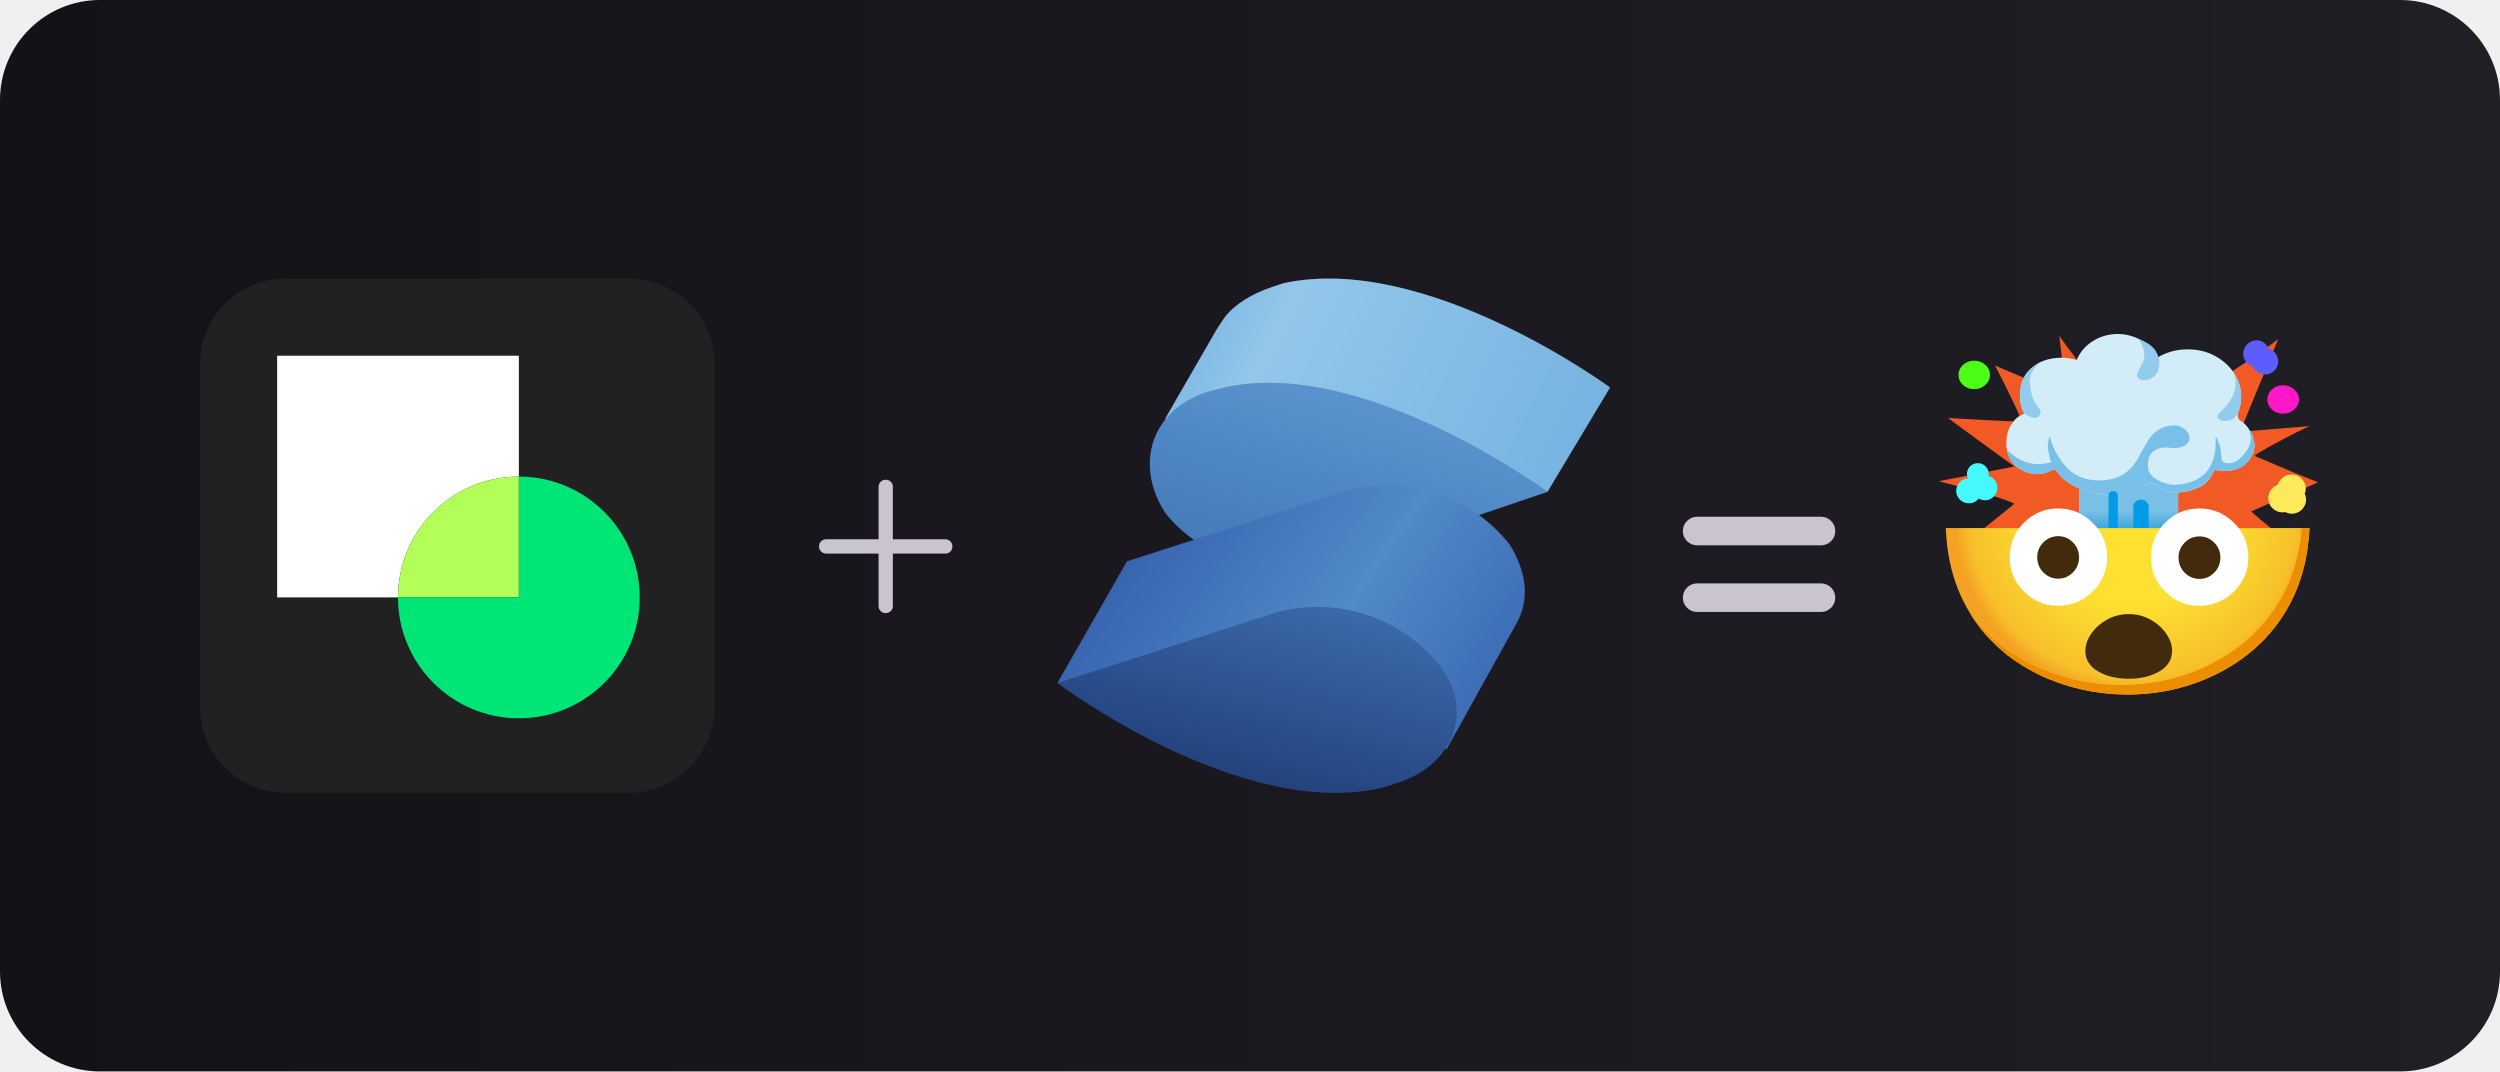
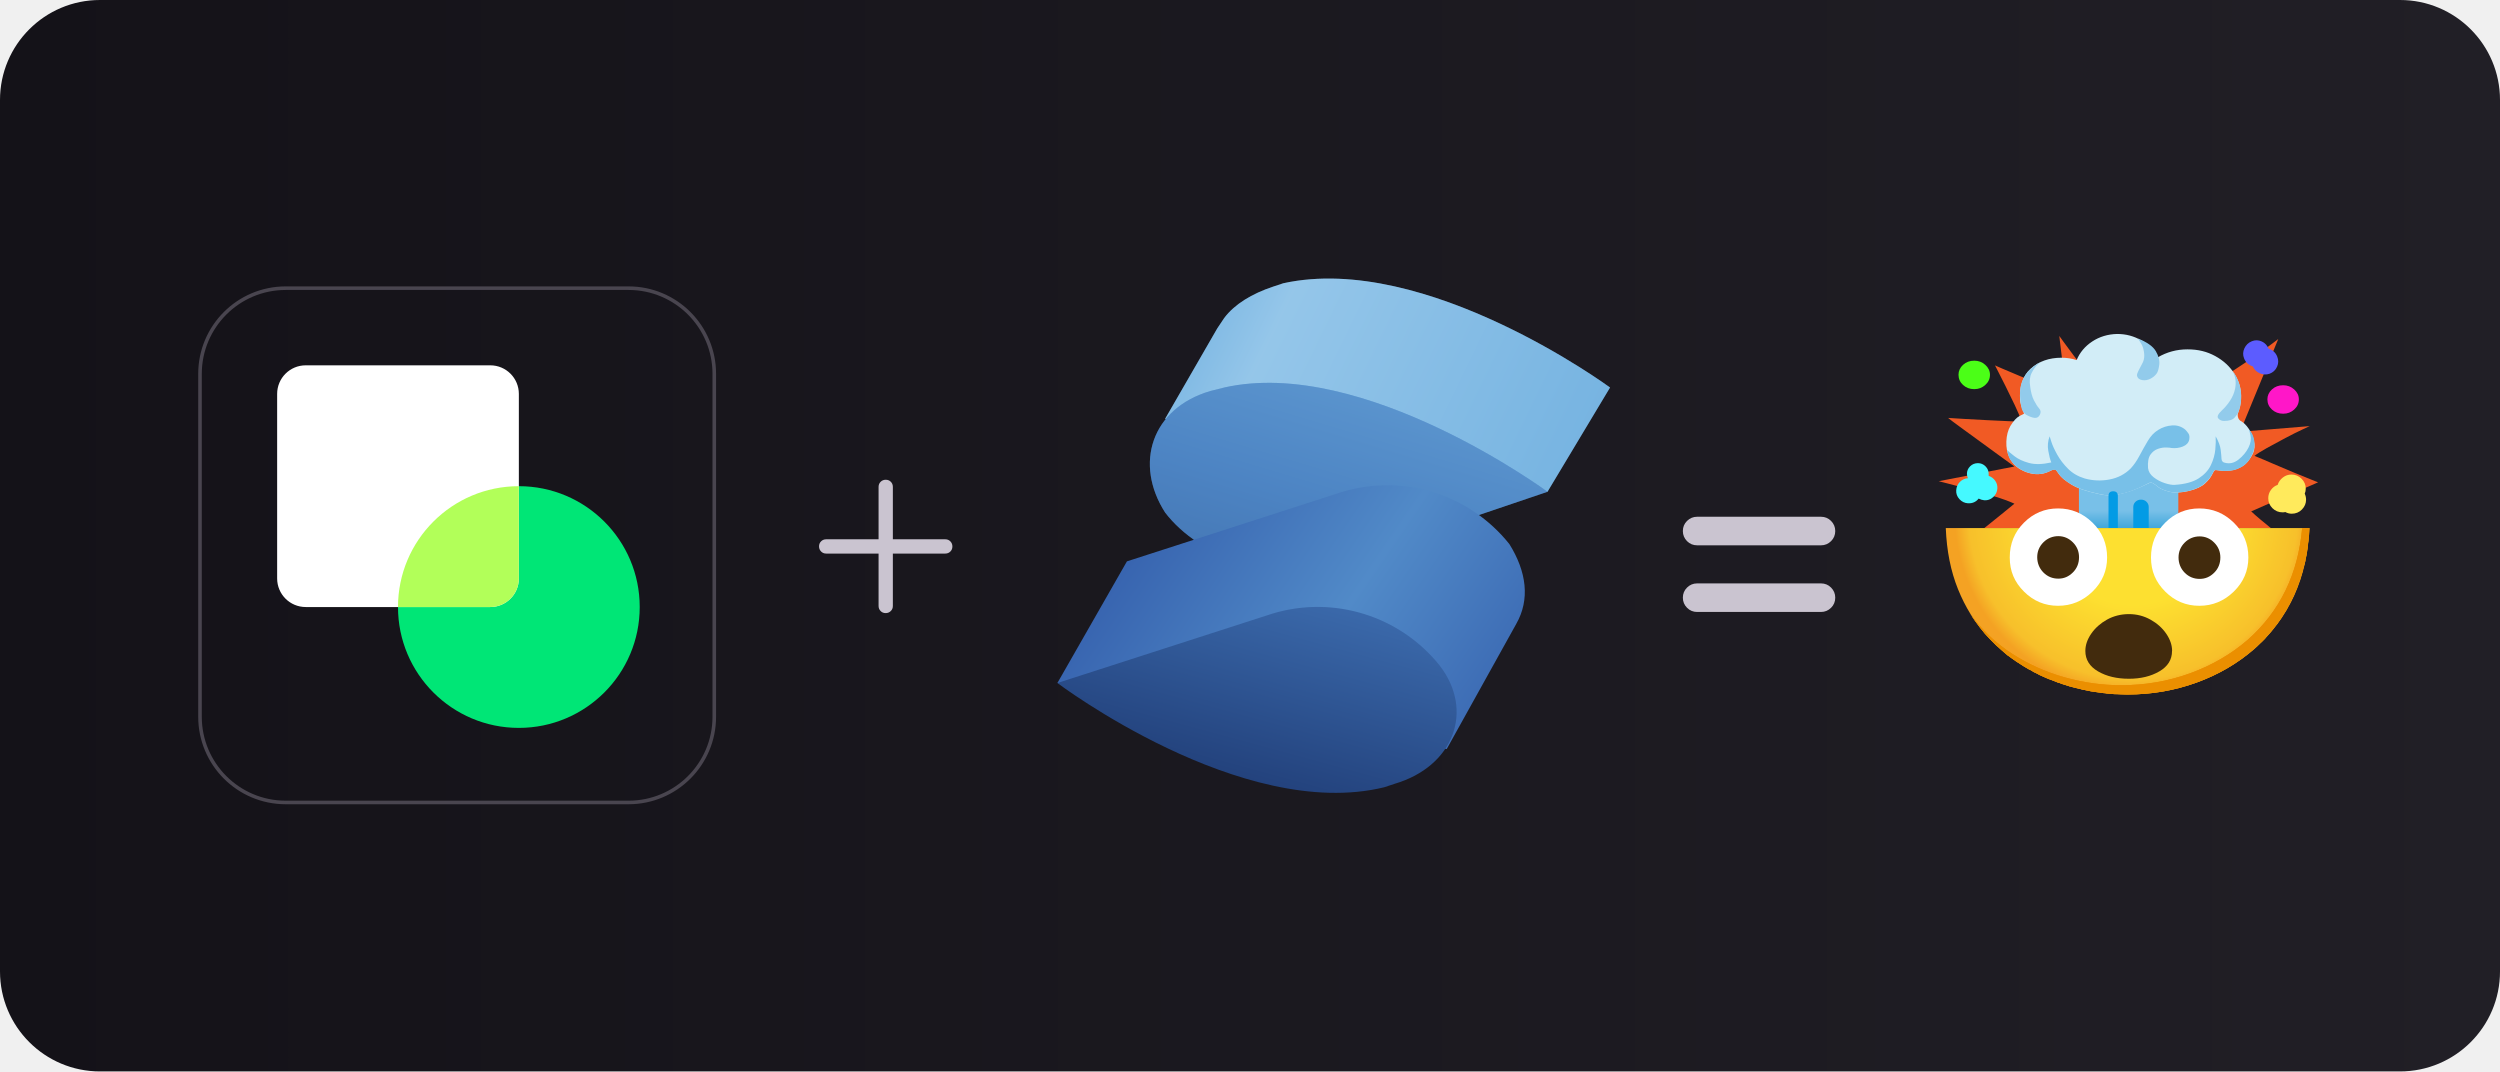
<svg xmlns="http://www.w3.org/2000/svg" viewBox="0 0 700 300">
  <defs>
    <linearGradient id="b" x1="0" y1="150" x2="700" y2="150" gradientUnits="userSpaceOnUse">
      <stop offset="0" stop-color="#141218" />
      <stop offset="1" stop-color="#211f26" />
    </linearGradient>
    <linearGradient id="d" x1="318.85" y1="224.44" x2="440.02" y2="165.56" gradientTransform="translate(0 302) scale(1 -1)" gradientUnits="userSpaceOnUse">
      <stop offset=".1" stop-color="#76b3e1" />
      <stop offset=".3" stop-color="#dcf2fd" />
      <stop offset="1" stop-color="#76b3e1" />
    </linearGradient>
    <linearGradient id="e" x1="385.47" y1="195.81" x2="364.25" y2="125.15" gradientTransform="translate(0 302) scale(1 -1)" gradientUnits="userSpaceOnUse">
      <stop offset="0" stop-color="#76b3e1" />
      <stop offset=".5" stop-color="#4377bb" />
      <stop offset="1" stop-color="#1f3b77" />
    </linearGradient>
    <linearGradient id="f" x1="310" y1="164.94" x2="432.54" y2="81.63" gradientTransform="translate(0 302) scale(1 -1)" gradientUnits="userSpaceOnUse">
      <stop offset="0" stop-color="#315aa9" />
      <stop offset=".5" stop-color="#518ac8" />
      <stop offset="1" stop-color="#315aa9" />
    </linearGradient>
    <linearGradient id="g" x1="365.47" y1="155.02" x2="316.03" y2="-26.3" gradientTransform="translate(0 302) scale(1 -1)" gradientUnits="userSpaceOnUse">
      <stop offset="0" stop-color="#4377bb" />
      <stop offset=".5" stop-color="#1a336b" />
      <stop offset="1" stop-color="#1a336b" />
    </linearGradient>
    <linearGradient id="h" x1="-560" y1="-390" x2="-559" y2="-390" gradientTransform="translate(3037.32 3648.65) rotate(90) scale(6.26 -6.26)" gradientUnits="userSpaceOnUse">
      <stop offset="0" stop-color="#78c0e8" />
      <stop offset="1" stop-color="#31a0d6" />
    </linearGradient>
    <radialGradient id="i" cx="-560" cy="-390" fx="-560" fy="-390" r="1" gradientTransform="translate(28630.72 -19379.04) scale(50.06 -50.06)" gradientUnits="userSpaceOnUse">
      <stop offset="0" stop-color="#fde030" />
      <stop offset=".5" stop-color="#fde030" />
      <stop offset=".92" stop-color="#f7c02b" />
      <stop offset="1" stop-color="#f4a223" />
    </radialGradient>
    <radialGradient id="j" cx="-560" cy="-390" fx="-560" fy="-390" r="1" gradientTransform="translate(28630.72 -19379.04) scale(50.06 -50.06)" gradientUnits="userSpaceOnUse">
      <stop offset="0" stop-color="#fde030" />
      <stop offset=".5" stop-color="#fde030" />
      <stop offset=".92" stop-color="#f7c02b" />
      <stop offset="1" stop-color="#f4a223" />
    </radialGradient>
  </defs>
  <g id="a">
    <rect width="700" height="300" rx="28" ry="28" fill="url(#b)" stroke-width="0" />
  </g>
  <g id="c">
-     <rect x="56" y="78" width="144" height="144" rx="24" ry="24" fill="#212121" stroke-width="0" />
-     <path d="M145.28,133.44v-33.84h-67.68v67.68h33.84c0-18.69,15.15-33.84,33.84-33.84Z" fill="#fff" stroke-width="0" />
-     <path d="M145.28,133.44c-18.69,0-33.84,15.15-33.84,33.84h33.84v-33.84Z" fill="#b2ff59" stroke-width="0" />
-     <path d="M145.28,133.44v33.84h-33.84c0,18.69,15.15,33.84,33.84,33.84s33.84-15.15,33.84-33.84-15.15-33.84-33.84-33.84Z" fill="#00e676" stroke-width="0" />
+     <circle cx="145.28" cy="169.97" r="33.84" fill="#00e676" stroke-width="0" />
+     <rect x="77.6" y="102.29" width="67.68" height="67.68" rx="8" ry="8" fill="#fff" stroke-width="0" />
+     <rect x="56" y="80.69" width="144" height="144" rx="24" ry="24" fill="none" stroke="#49454f" stroke-miterlimit="10" />
+     <path d="M145.28,136.13c-18.69,0-33.84,15.15-33.84,33.84h25.84c4.42,0,8-3.58,8-8v-25.84Z" fill="#b2ff59" stroke-width="0" />
    <path d="M450.82,108.51s-51.58-37.96-91.49-29.2l-2.92.97c-5.84,1.95-10.71,4.87-13.63,8.76l-1.95,2.92-14.6,25.31,25.31,4.87c10.71,6.81,24.33,9.73,36.98,6.81l44.77,8.76,17.52-29.2Z" fill="#76b3e1" stroke-width="0" />
    <path d="M450.82,108.51s-51.58-37.96-91.49-29.2l-2.92.97c-5.84,1.95-10.71,4.87-13.63,8.76l-1.95,2.92-14.6,25.31,25.31,4.87c10.71,6.81,24.33,9.73,36.98,6.81l44.77,8.76,17.52-29.2Z" fill="url(#d)" isolation="isolate" opacity=".3" stroke-width="0" />
    <path d="M342.79,108.51l-3.89.97c-16.55,4.87-21.41,20.44-12.65,34.06,9.73,12.65,30.17,19.47,46.72,14.6l60.34-20.44s-51.58-37.96-90.52-29.2Z" fill="#518ac8" stroke-width="0" />
    <path d="M342.79,108.51l-3.89.97c-16.55,4.87-21.41,20.44-12.65,34.06,9.73,12.65,30.17,19.47,46.72,14.6l60.34-20.44s-51.58-37.96-90.52-29.2Z" fill="url(#e)" isolation="isolate" opacity=".3" stroke-width="0" />
    <path d="M422.6,152.31c-11.15-13.93-29.62-19.7-46.72-14.6l-60.34,19.47-19.47,34.06,109.01,18.49,19.47-35.04c3.89-6.81,2.92-14.6-1.95-22.39Z" fill="url(#f)" stroke-width="0" />
    <path d="M403.13,186.37c-11.15-13.93-29.62-19.7-46.72-14.6l-60.34,19.47s51.58,38.93,91.49,29.2l2.92-.97c16.55-4.87,22.39-20.44,12.65-33.09Z" fill="url(#g)" stroke-width="0" />
    <path d="M246,155h-14.67c-.57,0-1.04-.19-1.42-.58-.38-.39-.58-.86-.58-1.43s.19-1.04.58-1.42c.38-.38.86-.57,1.42-.57h14.67v-14.67c0-.57.19-1.04.58-1.43.39-.38.86-.57,1.43-.57s1.04.19,1.42.57c.38.38.57.86.57,1.43v14.67h14.67c.57,0,1.04.19,1.43.58.38.39.57.86.57,1.43s-.19,1.04-.57,1.42c-.38.38-.86.57-1.43.57h-14.67v14.67c0,.57-.19,1.04-.58,1.42-.39.38-.86.58-1.43.58s-1.04-.19-1.42-.58c-.38-.38-.57-.86-.57-1.42v-14.67Z" fill="#cac4d0" stroke-width="0" />
    <rect x="216" y="121" width="64" height="64" fill="none" stroke-width="0" />
    <path d="M475.2,171.35c-1.11,0-2.06-.39-2.83-1.17s-1.17-1.72-1.17-2.83.39-2.06,1.17-2.83,1.72-1.17,2.83-1.17h34.67c1.11,0,2.06.39,2.83,1.17s1.17,1.72,1.17,2.83-.39,2.06-1.17,2.83-1.72,1.17-2.83,1.17h-34.67ZM475.2,152.69c-1.11,0-2.06-.39-2.83-1.17s-1.17-1.72-1.17-2.83.39-2.06,1.17-2.83,1.72-1.17,2.83-1.17h34.67c1.11,0,2.06.39,2.83,1.17s1.17,1.72,1.17,2.83-.39,2.06-1.17,2.83-1.72,1.17-2.83,1.17h-34.67Z" fill="#cac4d0" stroke-width="0" />
    <rect x="460.53" y="126.02" width="64" height="64" fill="none" stroke-width="0" />
    <path d="M630.32,143.18c.81.75,1.69,1.52,2.62,2.3s1.91,1.58,2.91,2.39h-80.25c1.56-1.25,3.17-2.55,4.83-3.89s2.86-2.33,3.61-2.95c-1.5-.69-3.44-1.39-5.81-2.11s-4.73-1.39-7.08-2.02-4.31-1.14-5.91-1.55l-2.39-.61,21.19-4.12-1.55-1.12c-1.03-.75-2.34-1.7-3.94-2.86s-3.27-2.38-5.02-3.66-3.36-2.45-4.83-3.52-2.55-1.88-3.23-2.44c1.12.06,2.64.16,4.55.28s3.92.23,6.05.33,4.09.19,5.91.28,3.19.14,4.12.14c-.5-1.38-1.17-2.95-2.02-4.73s-1.69-3.52-2.53-5.2-1.55-3.08-2.11-4.17l-.84-1.64,2.02.89c1.34.59,3.05,1.31,5.11,2.16s4.2,1.67,6.42,2.48,4.2,1.41,5.95,1.78c0-.81-.06-2.06-.19-3.75s-.3-3.44-.52-5.25-.41-3.36-.56-4.64l-.23-1.92,1.12,1.55c.75,1.03,1.67,2.28,2.77,3.75s2.19,2.88,3.28,4.22,1.98,2.27,2.67,2.77c.81-1.25,1.73-2.58,2.77-3.98s2.03-2.73,3-3.98,1.77-2.27,2.39-3.05l.94-1.17,1.08,1.31c.72.88,1.61,1.97,2.67,3.28s2.17,2.72,3.33,4.22,2.14,2.91,2.95,4.22c.75-.56,1.64-1.33,2.67-2.3s2.03-1.95,3-2.95,1.77-1.84,2.39-2.53l.94-1.03v1.27c0,.84-.02,1.88-.05,3.09s-.05,2.44-.05,3.66v2.95c1.31-.31,2.95-1,4.92-2.06s4.03-2.3,6.19-3.7,4.17-2.77,6.05-4.08,3.39-2.41,4.55-3.28l1.73-1.31-10.69,25.97,19.5-1.59-2.02.94c-1.34.62-2.94,1.42-4.78,2.39s-3.58,1.91-5.2,2.81-2.78,1.64-3.47,2.2c1.56.62,3.34,1.38,5.34,2.25s3.95,1.7,5.86,2.48,3.48,1.42,4.73,1.92l1.88.75-2.02.89c-1.34.59-3.02,1.31-5.02,2.16s-4.06,1.73-6.19,2.67-3.97,1.75-5.53,2.44Z" fill="#f15a24" stroke-width="0" />
    <rect x="582.1" y="129.88" width="27.83" height="17.97" fill="url(#h)" stroke-width="0" />
    <path d="M645.32,138.21c.25.56.38,1.12.38,1.69,0,1.06-.39,1.98-1.17,2.77s-1.73,1.17-2.86,1.17c-.62,0-1.22-.16-1.78-.47-.25.06-.5.09-.75.09-1.12,0-2.08-.39-2.86-1.17s-1.17-1.7-1.17-2.77c0-.88.25-1.66.75-2.34s1.12-1.16,1.88-1.41c.25-.81.73-1.5,1.45-2.06s1.52-.84,2.39-.84c1.12,0,2.08.39,2.86,1.17s1.17,1.7,1.17,2.77c0,.5-.09.97-.28,1.41Z" fill="#ffea5c" stroke-width="0" />
    <path d="M630.5,95.55c.94-.38,1.86-.36,2.77.05s1.55,1.08,1.92,2.02c1.19.38,2,1.12,2.44,2.25.38.94.36,1.88-.05,2.81s-1.11,1.59-2.11,1.97c-.94.31-1.86.27-2.77-.14s-1.55-1.05-1.92-1.92c-1.19-.38-2-1.12-2.44-2.25-.38-.94-.34-1.88.09-2.81s1.12-1.59,2.06-1.97Z" fill="#5c5cff" stroke-width="0" />
    <path d="M556.82,133.24c.75.25,1.36.7,1.83,1.36s.67,1.39.61,2.2c-.06.94-.45,1.73-1.17,2.39s-1.55.95-2.48.89c-.56-.06-1.09-.22-1.59-.47-.75.94-1.75,1.38-3,1.31-.94-.06-1.73-.45-2.39-1.17s-.95-1.55-.89-2.48.41-1.72,1.03-2.34,1.38-.97,2.25-1.03c-.19-.38-.28-.78-.28-1.22,0-.81.3-1.52.89-2.11s1.33-.89,2.2-.89c.81,0,1.52.3,2.11.89s.89,1.3.89,2.11v.56Z" fill="#45f9ff" stroke-width="0" />
    <path d="M557.19,104.93c0-1.06-.44-1.98-1.31-2.77s-1.91-1.17-3.09-1.17c-1.25,0-2.3.39-3.14,1.17s-1.27,1.7-1.27,2.77c0,1.12.42,2.08,1.27,2.86s1.89,1.17,3.14,1.17,2.22-.39,3.09-1.17,1.31-1.73,1.31-2.86Z" fill="#4bff17" stroke-width="0" />
    <path d="M643.68,111.81c0-1.06-.44-1.98-1.31-2.77s-1.91-1.17-3.09-1.17c-1.25,0-2.3.39-3.14,1.17s-1.27,1.7-1.27,2.77c0,1.12.42,2.08,1.27,2.86s1.89,1.17,3.14,1.17,2.22-.39,3.09-1.17,1.31-1.73,1.31-2.86Z" fill="#ff17c8" stroke-width="0" />
    <path d="M627.41,117.87c.81.44,1.56,1.17,2.25,2.2s1.17,2.16,1.45,3.38.2,2.36-.23,3.42c-.81,1.69-1.78,2.89-2.91,3.61s-2.27,1.14-3.42,1.27-2.16.12-3,0-1.3-.16-1.36-.09c-.19.06-.45.47-.8,1.22s-1,1.58-1.97,2.48-2.48,1.61-4.55,2.11c-2.19.5-3.98.58-5.39.23s-2.44-.77-3.09-1.27l-.98-.75c-.19-.12-.39-.25-.61-.38s-.45-.19-.7-.19c-.06,0-.53.22-1.41.66s-2,.92-3.38,1.45-2.88.95-4.5,1.27-3.22.28-4.78-.09c-3.62-.75-6.3-1.66-8.02-2.72s-2.86-2-3.42-2.81-.88-1.25-.94-1.31c-.31-.12-.62-.12-.94,0s-.59.25-.84.38c-2,1-4.14,1.09-6.42.28s-3.89-2.19-4.83-4.12c-.62-1.31-.91-2.81-.84-4.5s.44-3.12,1.12-4.31c.88-1.44,1.73-2.38,2.58-2.81l1.27-.66-.52-1.36c-.34-.91-.55-1.7-.61-2.39-.25-3.88.75-6.83,3-8.86s5.12-3.05,8.62-3.05c1.44,0,2.84.22,4.22.66.88-2.12,2.33-3.86,4.36-5.2s4.36-2.05,6.98-2.11c2.5,0,4.77.61,6.8,1.83s3.55,2.8,4.55,4.73c2.56-1.5,5.34-2.25,8.34-2.25s5.47.62,7.78,1.88,4.12,2.94,5.44,5.06,1.91,4.47,1.78,7.03c-.06,1.31-.34,2.59-.84,3.84-.12.38-.12.78,0,1.22s.38.78.75,1.03Z" fill="#d2edf7" stroke-width="0" />
    <path d="M565.63,111.21c-.12-1.81.09-3.36.66-4.64s1.25-2.3,2.06-3.05,1.52-1.3,2.11-1.64l.89-.52-.84.75c-.56.5-1.11,1.27-1.64,2.3s-.67,2.3-.42,3.8c.19,1.56.53,2.84,1.03,3.84s1,1.78,1.5,2.34c.44.5.5,1.08.19,1.73s-.81.95-1.5.89c-.81-.12-1.62-.44-2.44-.94-.69-.44-1.12-1.22-1.31-2.34s-.28-1.97-.28-2.53Z" fill="#92cbeb" stroke-width="0" />
    <path d="M630.79,126.87c-.75,1.75-1.7,2.98-2.86,3.7s-2.31,1.12-3.47,1.22-2.14.08-2.95-.05-1.28-.16-1.41-.09-.38.47-.75,1.22-1.05,1.58-2.02,2.48-2.45,1.61-4.45,2.11c-2.19.5-3.98.58-5.39.23s-2.44-.77-3.09-1.27l-.98-.75c-.19-.12-.39-.25-.61-.38s-.45-.19-.7-.19c-.12,0-.62.23-1.5.7s-2,.97-3.38,1.5-2.86.94-4.45,1.22-3.17.23-4.73-.14c-3.62-.75-6.31-1.66-8.06-2.72s-2.89-2-3.42-2.81-.86-1.22-.98-1.22c-.25-.12-.53-.14-.84-.05s-.62.23-.94.42c-2,.94-4.12,1-6.38.19s-3.88-2.19-4.88-4.12c-.25-.62-.44-1.31-.56-2.06.38.38,1.06.95,2.06,1.73s2.34,1.41,4.03,1.88,3.78.42,6.28-.14c-.31-.75-.59-1.83-.84-3.23s-.12-2.77.38-4.08l.47,1.5c.31,1,.86,2.2,1.64,3.61s1.8,2.73,3.05,3.98,2.81,2.16,4.69,2.72c2.25.62,4.55.72,6.89.28s4.33-1.47,5.95-3.09c.88-.94,1.69-2.11,2.44-3.52s1.53-2.8,2.34-4.17,1.78-2.41,2.91-3.09c1.19-.75,2.48-1.17,3.89-1.27s2.64.3,3.7,1.17c.31.31.61.67.89,1.08s.36.98.23,1.73c-.19.88-.78,1.52-1.78,1.92s-2.06.55-3.19.42c-.19-.06-.66-.11-1.41-.14s-1.55.09-2.39.38-1.55.83-2.11,1.64-.78,2.06-.66,3.75c.12,1,.66,1.86,1.59,2.58s1.98,1.27,3.14,1.64,2.08.53,2.77.47c2.88-.19,5.11-.8,6.7-1.83s2.73-2.28,3.42-3.75,1.09-2.92,1.22-4.36.16-2.66.09-3.66c.81,1.44,1.28,2.69,1.41,3.75s.2,1.91.23,2.53.33,1,.89,1.12c1.38.38,2.67.08,3.89-.89s2.14-2.08,2.77-3.33.81-2.41.56-3.47l-.38-1.59c.81.88,1.3,1.94,1.45,3.19s.02,2.38-.42,3.38Z" fill="#78c0e8" stroke-width="0" />
    <path d="M598.63,94.8c2.56,1,4.23,2.19,5.02,3.56s1.09,2.64.94,3.8-.39,1.95-.7,2.39c-.44.62-1.03,1.12-1.78,1.5s-1.5.5-2.25.38-1.22-.44-1.41-.94c-.12-.25-.14-.52-.05-.8s.2-.55.33-.8c.25-.44.66-1.22,1.22-2.34s.59-2.53.09-4.22c-.12-.44-.39-.97-.8-1.59l-.61-.94Z" fill="#92cbeb" stroke-width="0" />
    <path d="M626.66,115.62c-.06.19-.38.61-.94,1.27s-1.56.98-3,.98c-.62,0-1.16-.23-1.59-.7s-.12-1.2.94-2.2c.88-.81,1.66-1.73,2.34-2.77s1.16-2.14,1.41-3.33c.38-1.88.12-3.56-.75-5.06,1.81,2.38,2.62,5.03,2.44,7.97-.06,1.31-.34,2.59-.84,3.84Z" fill="#92cbeb" stroke-width="0" />
    <path d="M601.63,147.87h-4.31v-5.91c0-.56.2-1.05.61-1.45s.92-.61,1.55-.61,1.14.2,1.55.61.61.89.61,1.45v5.91Z" fill="#039be5" stroke-width="0" />
    <path d="M593,147.87h-2.62v-9c0-.88.44-1.31,1.31-1.31s1.31.44,1.31,1.31v9Z" fill="#039be5" stroke-width="0" />
    <path d="M595.72,194.46c-4.81,0-9.59-.59-14.34-1.78s-9.27-3-13.55-5.44-8.11-5.5-11.48-9.19-6.08-8.05-8.11-13.08-3.17-10.73-3.42-17.11h101.81c-.56,13.94-5.69,25.22-15.38,33.84-4.69,4.06-10.09,7.2-16.22,9.42s-12.56,3.33-19.31,3.33Z" fill="url(#i)" stroke-width="0" />
    <path d="M551.57,171.68c0-.06.06,0,.19.19.06.06.11.12.14.19s.08.12.14.19c-.06-.06-.14-.16-.23-.28s-.17-.22-.23-.28Z" fill="#eb8f00" stroke-width="0" />
    <path d="M644.66,147.87h1.97c0,.31-.02.64-.05.98s-.05.67-.05.98c0,.12-.02.23-.05.33s-.05.2-.05.33c0,.25-.02.53-.05.84s-.08.59-.14.84c0,.19-.03.47-.09.84,0,.31-.03.59-.09.84s-.09.5-.09.75c-.06.19-.11.36-.14.52s-.05.3-.05.42l-.19.75c-.06.25-.09.5-.09.75-.12.38-.22.72-.28,1.03-.06.19-.12.41-.19.66s-.12.47-.19.66c0,.19-.03.38-.09.56s-.12.34-.19.47c-.06.25-.12.48-.19.7s-.12.42-.19.61c-.12.5-.25.84-.38,1.03-.06.31-.22.75-.47,1.31-.12.44-.25.78-.38,1.03-.19.44-.34.81-.47,1.12-.12.25-.28.59-.47,1.03l-.33.66c-.09.19-.17.38-.23.56-.12.12-.23.28-.33.47s-.17.38-.23.56c-.12.12-.23.28-.33.47s-.17.38-.23.56c-.12.19-.23.36-.33.52s-.2.33-.33.52-.23.36-.33.52-.2.33-.33.52c-.06.12-.16.28-.28.47l-.38.56c-.25.31-.47.62-.66.94-.25.31-.53.66-.84,1.03-.06.12-.16.27-.28.42s-.25.3-.38.42c-.12.19-.27.38-.42.56s-.3.34-.42.47l-.38.38-.38.38c-.12.25-.28.47-.47.66l-.56.56c-.25.25-.47.44-.66.56-.56.62-1.16,1.19-1.78,1.69-4.62,4.06-10,7.2-16.12,9.42s-12.56,3.33-19.31,3.33c-.5,0-.98-.02-1.45-.05s-.92-.05-1.36-.05h-.84l-2.25-.19c-.12-.06-.23-.09-.33-.09h-.33c-1-.12-1.91-.25-2.72-.38-.12,0-.38-.03-.75-.09s-.73-.14-1.08-.23-.7-.17-1.08-.23c-.12,0-.27-.02-.42-.05s-.3-.08-.42-.14c-.44-.12-.89-.23-1.36-.33s-.92-.2-1.36-.33c-.06-.06-.19-.09-.38-.09-.69-.25-1.47-.5-2.34-.75-.12-.06-.27-.12-.42-.19s-.3-.09-.42-.09c-.75-.31-1.44-.59-2.06-.84-.12,0-.23-.03-.33-.09s-.2-.09-.33-.09c-.88-.38-1.72-.75-2.53-1.12-.12-.06-.27-.14-.42-.23s-.3-.17-.42-.23c-.31-.12-.61-.27-.89-.42s-.55-.33-.8-.52c-.19-.06-.34-.12-.47-.19s-.28-.16-.47-.28c-.69-.38-1.44-.84-2.25-1.41-.12-.06-.25-.14-.38-.23s-.25-.17-.38-.23c-.25-.19-.52-.38-.8-.56s-.55-.38-.8-.56c-.38-.31-.69-.53-.94-.66-.44-.38-.94-.81-1.5-1.31-.12-.12-.27-.25-.42-.38s-.3-.25-.42-.38c-.56-.44-1.12-.97-1.69-1.59l-.84-.84c-.44-.5-.84-.94-1.22-1.31-.12-.12-.25-.27-.38-.42s-.25-.33-.38-.52c-.56-.62-1.09-1.31-1.59-2.06-.12-.12-.25-.28-.38-.47l-.38-.56c-.31-.38-.62-.84-.94-1.41-.06-.06-.16-.19-.28-.38,3.25,4.5,7.16,8.22,11.72,11.16s9.47,5.14,14.72,6.61,10.5,2.2,15.75,2.2c6.75,0,13.19-1.11,19.31-3.33s11.53-5.36,16.22-9.42c9-8,14.06-18.41,15.19-31.22Z" fill="#eb8f00" stroke-width="0" />
    <path d="M644.66,147.87h1.97c0,.31-.02.64-.05.98s-.05.67-.05.98c0,.12-.02.23-.05.33s-.05.2-.05.33c0,.25-.02.53-.05.84s-.08.59-.14.84c0,.19-.03.47-.09.84,0,.31-.03.59-.09.84s-.09.5-.09.75c-.06.19-.11.36-.14.52s-.05.3-.05.42l-.19.75c-.06.25-.09.5-.09.75-.12.38-.22.72-.28,1.03-.06.19-.12.41-.19.66s-.12.47-.19.66c0,.19-.03.38-.09.56s-.12.34-.19.47c-.06.25-.12.48-.19.7s-.12.42-.19.61c-.12.5-.25.84-.38,1.03-.06.31-.22.75-.47,1.31-.12.44-.25.78-.38,1.03-.19.44-.34.81-.47,1.12-.12.25-.28.59-.47,1.03l-.33.66c-.09.19-.17.38-.23.56-.12.12-.23.28-.33.47s-.17.38-.23.56c-.12.12-.23.28-.33.47s-.17.38-.23.56c-.12.19-.23.36-.33.52s-.2.33-.33.52-.23.36-.33.52-.2.33-.33.52c-.06.12-.16.28-.28.47l-.38.56c-.25.31-.47.62-.66.94-.25.31-.53.66-.84,1.03-.06.12-.16.27-.28.42s-.25.3-.38.42c-.12.19-.27.38-.42.56s-.3.34-.42.47l-.38.38-.38.38c-.12.25-.28.47-.47.66l-.56.56c-.25.25-.47.44-.66.56-.56.62-1.16,1.19-1.78,1.69-4.62,4.06-10,7.2-16.12,9.42s-12.56,3.33-19.31,3.33c-.5,0-.98-.02-1.45-.05s-.92-.05-1.36-.05h-.84l-2.25-.19c-.12-.06-.23-.09-.33-.09h-.33c-1-.12-1.91-.25-2.72-.38-.12,0-.38-.03-.75-.09s-.73-.14-1.08-.23-.7-.17-1.08-.23c-.12,0-.27-.02-.42-.05s-.3-.08-.42-.14c-.44-.12-.89-.23-1.36-.33s-.92-.2-1.36-.33c-.06-.06-.19-.09-.38-.09-.69-.25-1.47-.5-2.34-.75-.12-.06-.27-.12-.42-.19s-.3-.09-.42-.09c-.75-.31-1.44-.59-2.06-.84-.12,0-.23-.03-.33-.09s-.2-.09-.33-.09c-.88-.38-1.72-.75-2.53-1.12-.12-.06-.27-.14-.42-.23s-.3-.17-.42-.23c-.31-.12-.61-.27-.89-.42s-.55-.33-.8-.52c-.19-.06-.34-.12-.47-.19s-.28-.16-.47-.28c-.69-.38-1.44-.84-2.25-1.41-.12-.06-.25-.14-.38-.23s-.25-.17-.38-.23c-.25-.19-.52-.38-.8-.56s-.55-.38-.8-.56c-.38-.31-.69-.53-.94-.66-.44-.38-.94-.81-1.5-1.31-.12-.12-.27-.25-.42-.38s-.3-.25-.42-.38c-.56-.44-1.12-.97-1.69-1.59l-.84-.84c-.44-.5-.84-.94-1.22-1.31-.12-.12-.25-.27-.38-.42s-.25-.33-.38-.52c-.56-.62-1.09-1.31-1.59-2.06-.12-.12-.25-.28-.38-.47l-.38-.56c-.31-.38-.62-.84-.94-1.41-.06-.06-.16-.19-.28-.38,3.25,4.5,7.16,8.22,11.72,11.16s9.47,5.14,14.72,6.61,10.5,2.2,15.75,2.2c6.75,0,13.19-1.11,19.31-3.33s11.53-5.36,16.22-9.42c9-8,14.06-18.41,15.19-31.22Z" fill="#eb8f00" stroke-width="0" />
    <path d="M646.54,149.84c0-.31.02-.64.05-.98s.05-.67.05-.98h0c0,.56-.03,1.22-.09,1.97Z" fill="#eb8f00" stroke-width="0" />
    <path d="M646.54,149.84c0-.31.02-.64.05-.98s.05-.67.05-.98h0c0,.56-.03,1.22-.09,1.97Z" fill="url(#j)" stroke-width="0" />
    <path d="M608.19,182.27c0-1.62-.55-3.23-1.64-4.83s-2.56-2.91-4.41-3.94-3.86-1.55-6.05-1.55-4.3.52-6.14,1.55-3.31,2.34-4.41,3.94-1.64,3.2-1.64,4.83c0,2.44,1.19,4.34,3.56,5.72s5.25,2.06,8.62,2.06,6.16-.69,8.53-2.06,3.56-3.28,3.56-5.72Z" fill="#422b0d" stroke-width="0" />
    <path d="M589.99,156.09c0-3.85-1.36-7.1-4.08-9.75-2.72-2.65-5.93-3.98-9.65-3.98s-6.9,1.33-9.55,3.98c-2.65,2.65-3.98,5.9-3.98,9.75s1.33,6.9,3.98,9.55c2.65,2.65,5.84,3.98,9.55,3.98s6.93-1.33,9.65-3.98c2.72-2.65,4.08-5.84,4.08-9.55Z" fill="#fff" stroke-width="0" />
    <path d="M582.13,156.02c0-1.62-.58-3.02-1.73-4.17s-2.52-1.73-4.08-1.73-3.02.58-4.17,1.73-1.73,2.55-1.73,4.17.58,3.11,1.73,4.27,2.55,1.73,4.17,1.73,2.92-.58,4.08-1.73,1.73-2.58,1.73-4.27Z" fill="#422b0d" stroke-width="0" />
    <path d="M629.54,156.09c0-3.85-1.36-7.1-4.08-9.75-2.72-2.65-5.94-3.98-9.65-3.98s-6.9,1.33-9.55,3.98c-2.65,2.65-3.98,5.9-3.98,9.75s1.33,6.9,3.98,9.55c2.65,2.65,5.84,3.98,9.55,3.98s6.93-1.33,9.65-3.98c2.72-2.65,4.08-5.84,4.08-9.55Z" fill="#fff" stroke-width="0" />
    <path d="M621.7,156.09c0-1.62-.58-3.02-1.73-4.17s-2.52-1.73-4.08-1.73-3.02.58-4.17,1.73-1.73,2.55-1.73,4.17.58,3.11,1.73,4.27,2.55,1.73,4.17,1.73,2.92-.58,4.08-1.73,1.73-2.58,1.73-4.27Z" fill="#422b0d" stroke-width="0" />
  </g>
</svg>
